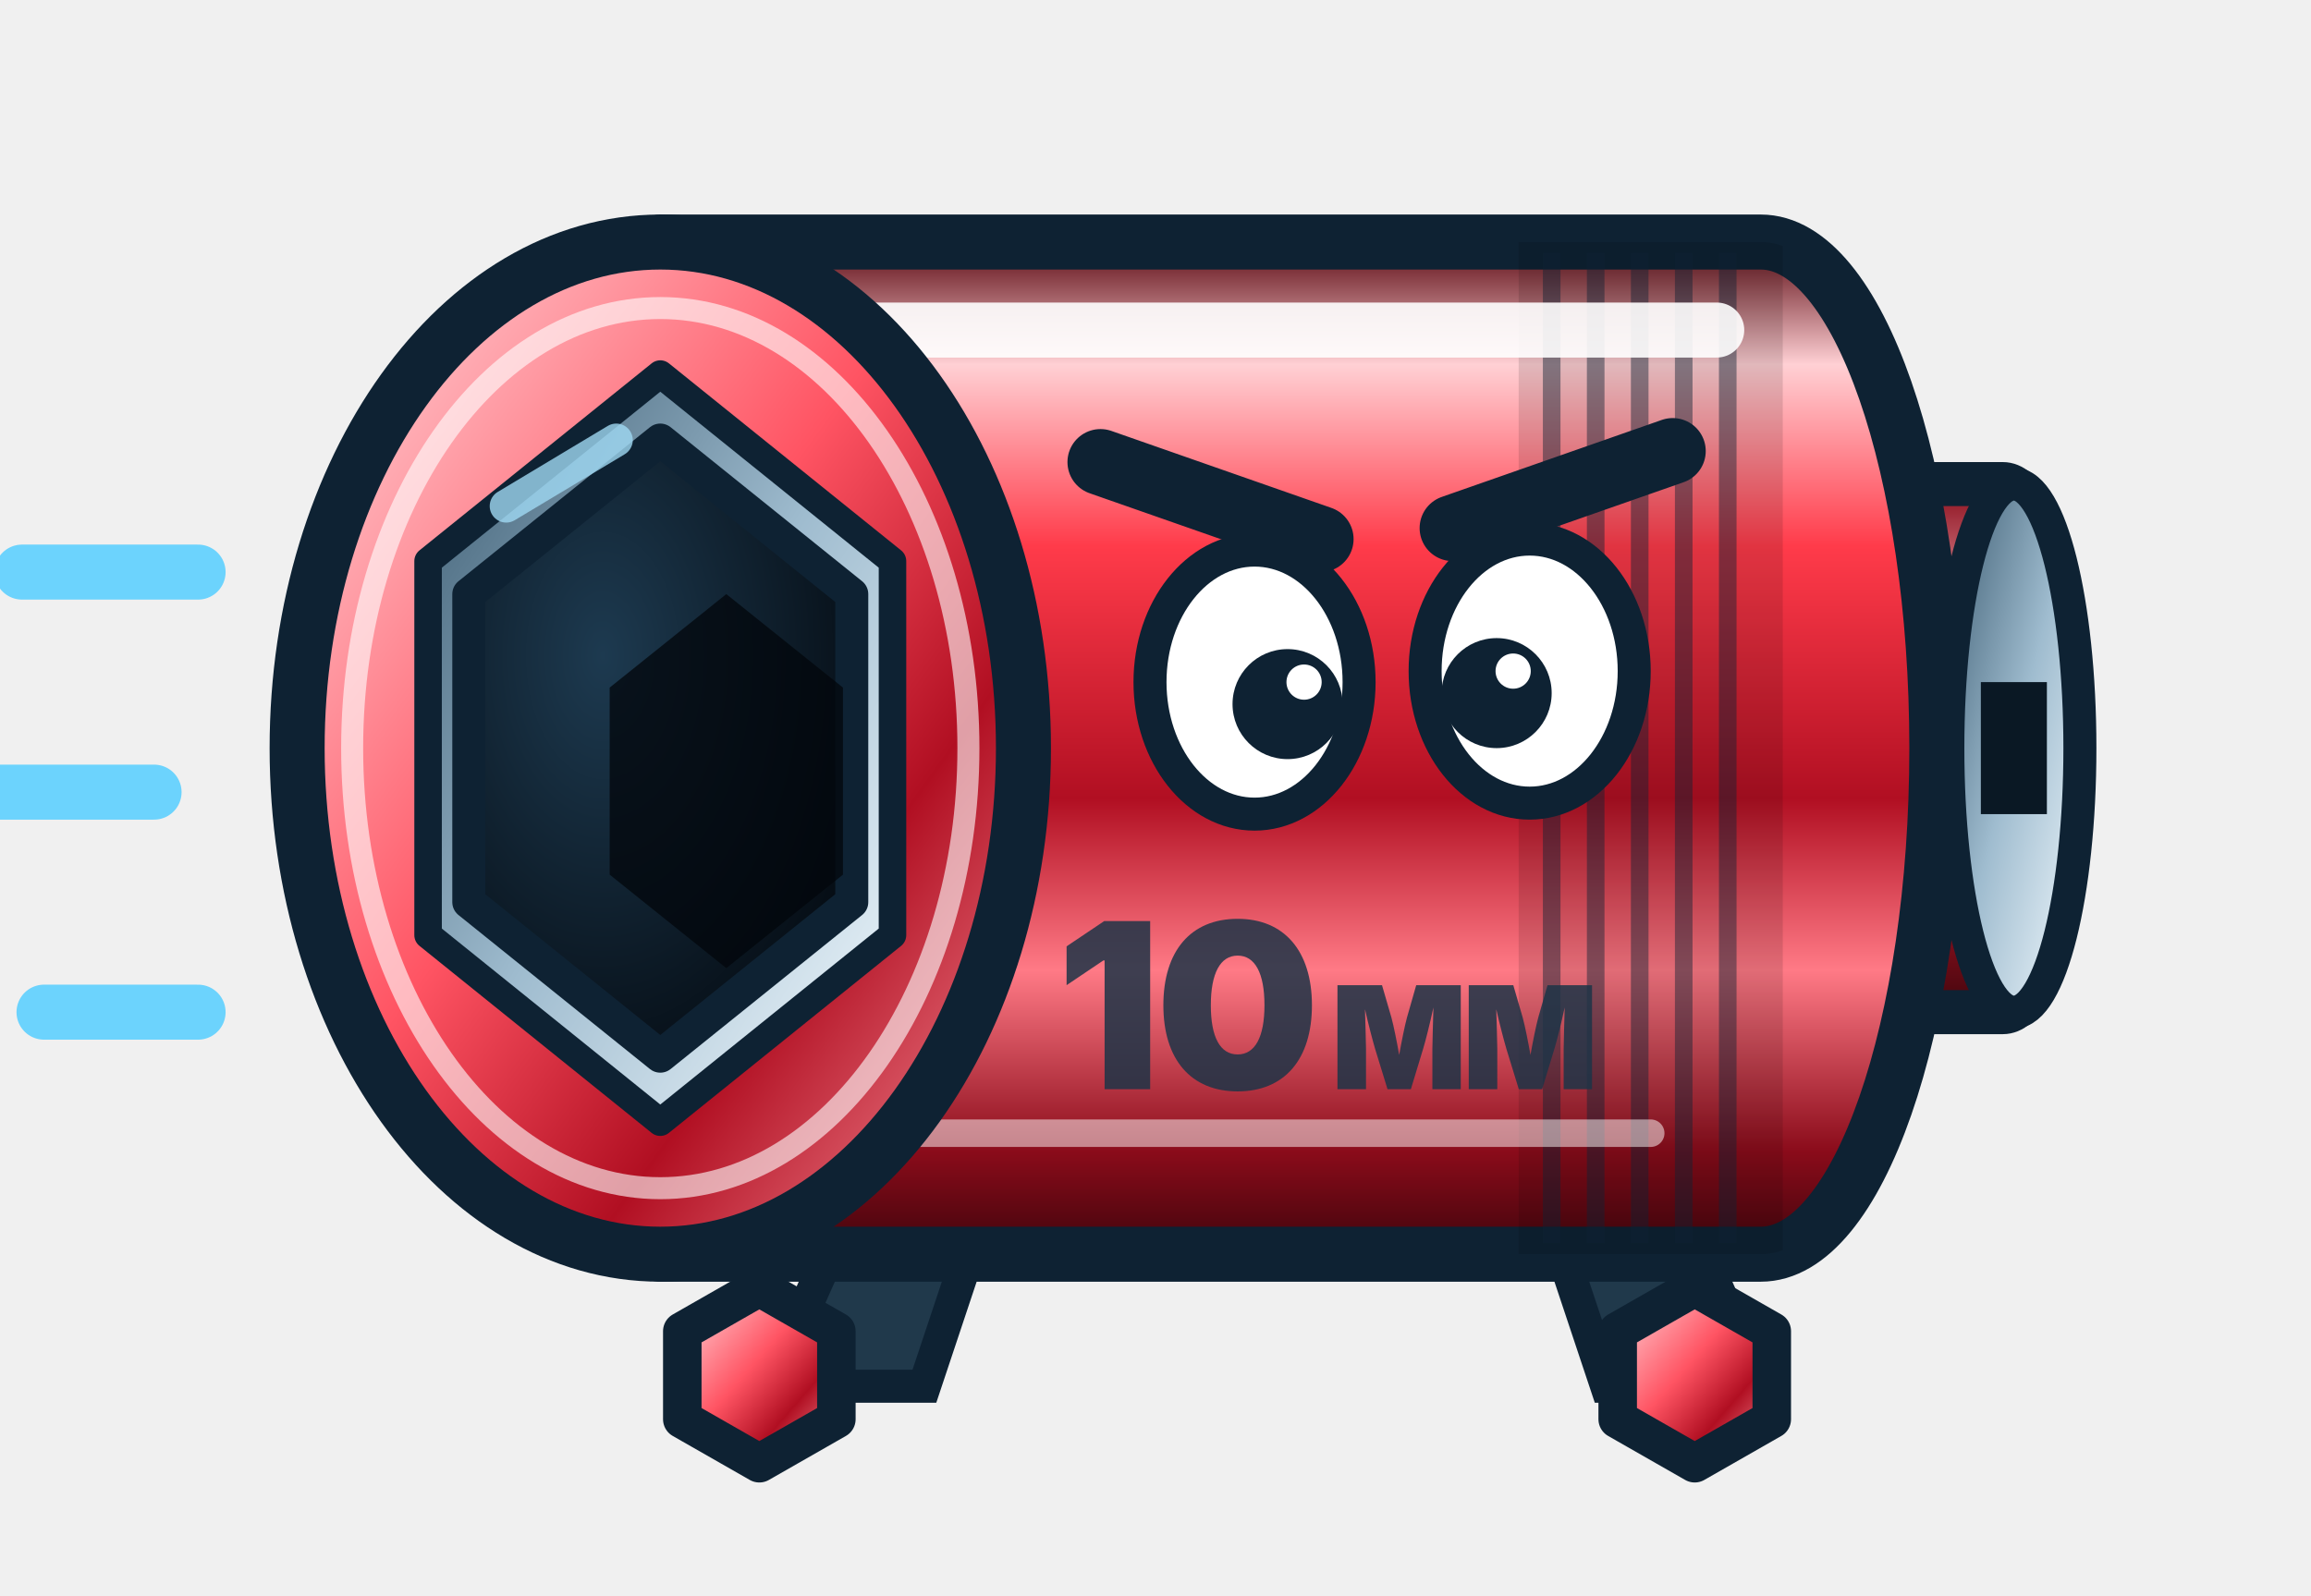
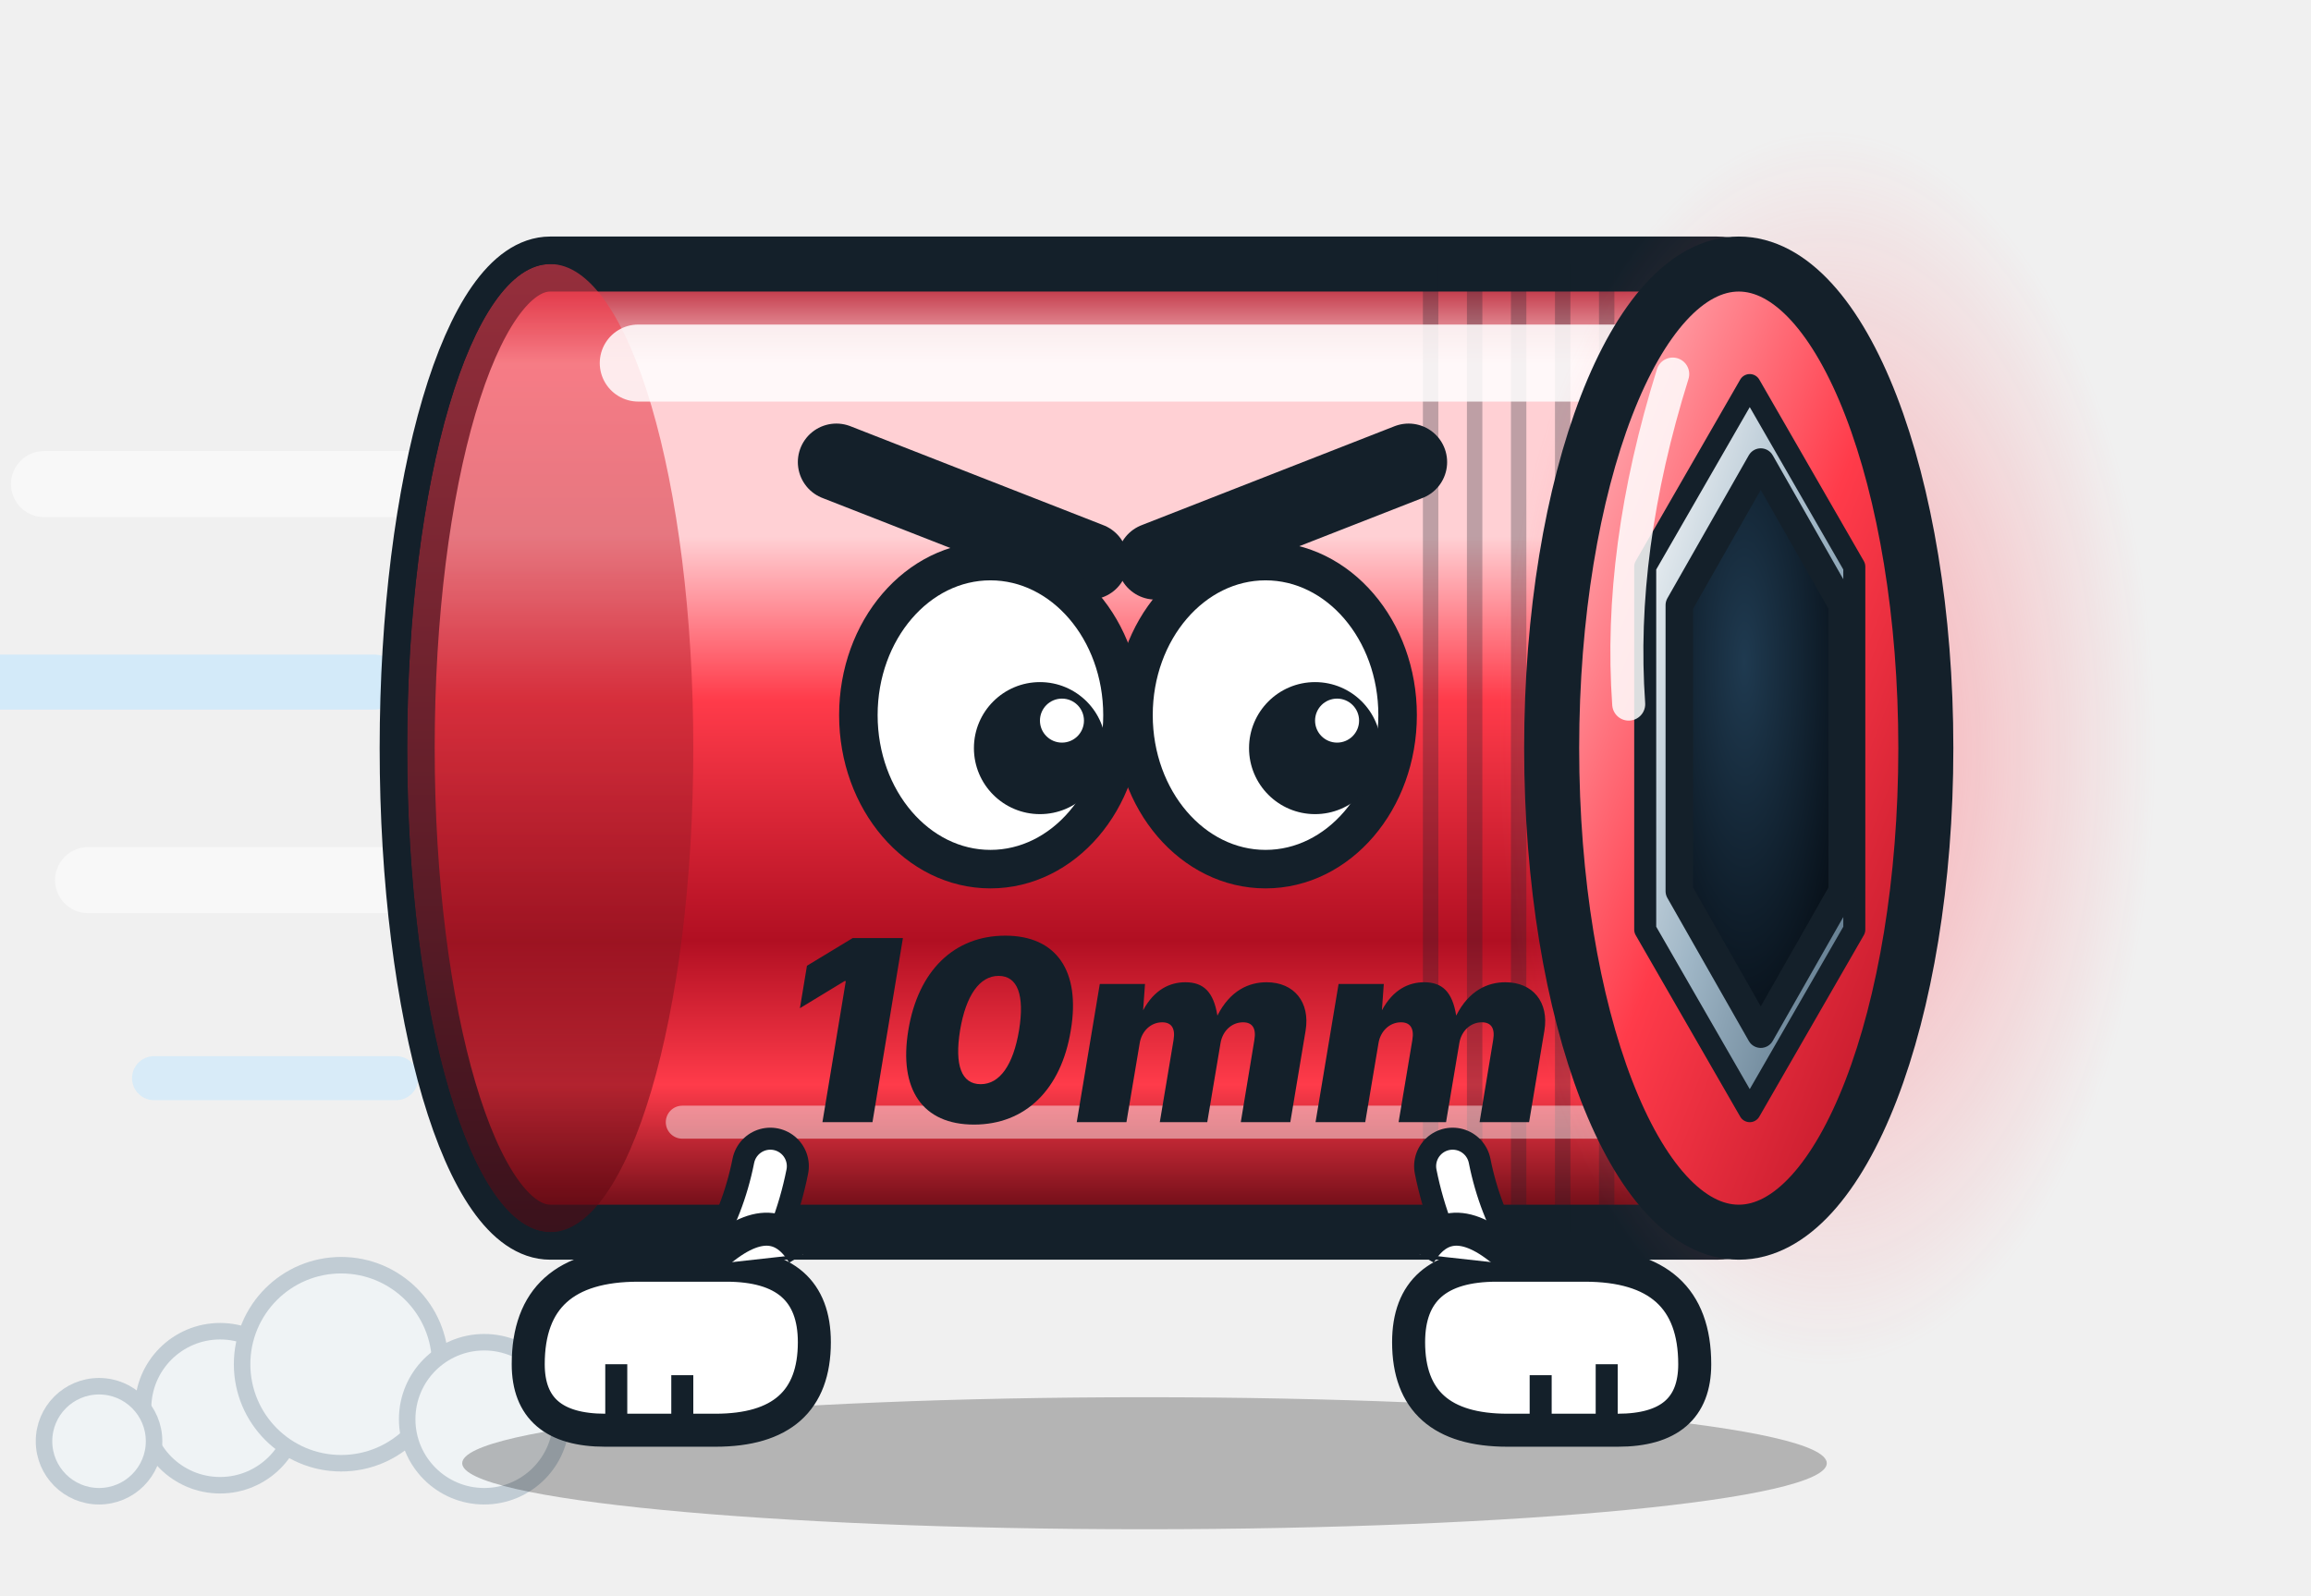
<svg xmlns="http://www.w3.org/2000/svg" viewBox="0 0 210 145">
  <defs>
    <linearGradient id="body" x2="0" y2="1">
-       <stop offset="0" stop-color="#5a0710" />
-       <stop offset="0.12" stop-color="#ffd0d4" />
-       <stop offset="0.3" stop-color="#ff3b4a" />
-       <stop offset="0.55" stop-color="#b10f22" />
-       <stop offset="0.72" stop-color="#ff7a86" />
-       <stop offset="0.9" stop-color="#8a0b1a" />
-       <stop offset="1" stop-color="#40050c" />
+       <stop offset="0" stop-color="#b10f22" />
+       <stop offset="0.1" stop-color="#ffd0d4" />
+       <stop offset="0.28" stop-color="#ffd0d4" />
+       <stop offset="0.45" stop-color="#ff3b4a" />
+       <stop offset="0.7" stop-color="#b10f22" />
+       <stop offset="0.85" stop-color="#ff3b4a" />
+       <stop offset="1" stop-color="#5a0710" />
    </linearGradient>
    <linearGradient id="face" x1="0" y1="0" x2="1" y2="1">
-       <stop offset="0" stop-color="#ffe0e3" />
-       <stop offset="0.45" stop-color="#ff5463" />
-       <stop offset="0.7" stop-color="#b10f22" />
-       <stop offset="1" stop-color="#ff9aa3" />
+       <stop offset="0" stop-color="#ffd0d4" />
+       <stop offset="0.5" stop-color="#ff3b4a" />
+       <stop offset="1" stop-color="#b10f22" />
    </linearGradient>
-     <linearGradient id="bevel" x1="0" y1="0" x2="1" y2="1">
-       <stop stop-color="#3a5a70" />
-       <stop offset=".5" stop-color="#9fbccf" />
-       <stop offset="1" stop-color="#f4fbff" />
+     <linearGradient id="drive" x2="0" y2="1">
+       <stop offset="0" stop-color="#ff3b4a" />
+       <stop offset="1" stop-color="#5a0710" />
    </linearGradient>
-     <radialGradient id="hole" cx=".35" cy=".35" r=".8">
-       <stop stop-color="#1d3a50" />
+     <radialGradient id="hole" cx=".4" cy=".35" r=".8">
+       <stop stop-color="#1f3a50" />
      <stop offset="1" stop-color="#03080e" />
    </radialGradient>
-     <linearGradient id="drive" x2="0" y2="1">
-       <stop offset="0" stop-color="#8a0b1a" />
-       <stop offset="0.3" stop-color="#ffc2c8" />
-       <stop offset="0.7" stop-color="#c41a2d" />
-       <stop offset="1" stop-color="#40050c" />
+     <linearGradient id="bevel" x1="0" y1="0" x2="1" y2="1">
+       <stop stop-color="#ffffff" />
+       <stop offset=".5" stop-color="#9fb6c6" />
+       <stop offset="1" stop-color="#4f6a7e" />
    </linearGradient>
+     <radialGradient id="fglow" cx=".5" cy=".5" r=".5">
+       <stop stop-color="#ff6b78" stop-opacity=".55" />
+       <stop offset="1" stop-color="#ff6b78" stop-opacity="0" />
+     </radialGradient>
    <clipPath id="bodyclip">
-       <path d="M60 22H160A16 46 0 0 1 160 114H60Z" />
+       <path d="M50 24 H156 A16 44 0 0 1 156 112 H50 A13 44 0 0 1 50 24Z" />
    </clipPath>
  </defs>
-   <g stroke="#55ceff" stroke-width="5" stroke-linecap="round" opacity=".85">
-     <path d="M18 52H2M14 72H-2M18 92H4" />
+   <g stroke-linecap="round" fill="none">
+     <path d="M4 44 H40" stroke="#ffffff" stroke-width="6" opacity=".55" />
+     <path d="M0 62 H34" stroke="#bfe6ff" stroke-width="5" opacity=".6" />
+     <path d="M8 80 H38" stroke="#ffffff" stroke-width="6" opacity=".5" />
+     <path d="M14 98 H36" stroke="#bfe6ff" stroke-width="4" opacity=".5" />
  </g>
-   <g fill="#20394b" stroke="#0e2233" stroke-width="3">
-     <path d="M78 108 70 126h14l6-18z" />
-     <path d="M140 108 146 126h14l-8-18z" />
+   <g fill="#eef3f6" stroke="#b9c6cf" stroke-width="1.5" opacity=".85">
+     <circle cx="20" cy="128" r="7" />
+     <circle cx="31" cy="124" r="9" />
+     <circle cx="44" cy="129" r="7" />
+     <circle cx="9" cy="131" r="5" />
  </g>
-   <g stroke="#0e2233" stroke-width="3.5" stroke-linejoin="round" fill="url(#face)">
-     <polygon points="62,121 69,117 76,121 76,129 69,133 62,129" />
-     <polygon points="147,121 154,117 161,121 161,129 154,133 147,129" />
+   <ellipse cx="104" cy="133" rx="62" ry="6" fill="#000" opacity=".25" />
+   <path d="M50 24 H156 A16 44 0 0 1 156 112 H50 A13 44 0 0 1 50 24Z" fill="url(#body)" stroke="#14202a" stroke-width="5" stroke-linejoin="round" />
+   <g clip-path="url(#bodyclip)">
+     <ellipse cx="50" cy="68" rx="13" ry="44" fill="url(#drive)" opacity=".55" />
+     <g stroke="#14202a" stroke-width="1.4" opacity=".28">
+       <path d="M130 24 V112" />
+       <path d="M134 24 V112" />
+       <path d="M138 24 V112" />
+       <path d="M142 24 V112" />
+       <path d="M146 24 V112" />
+     </g>
+     <path d="M58 33 H150" stroke="#fff" stroke-width="7" stroke-linecap="round" opacity=".85" />
+     <path d="M62 102 H146" stroke="#fff" stroke-width="3" stroke-linecap="round" opacity=".45" />
  </g>
-   <path d="M160 44h22a6 24 0 0 1 0 48h-22z" fill="url(#drive)" stroke="#0e2233" stroke-width="4" />
-   <ellipse cx="183" cy="68" rx="6" ry="24" fill="url(#bevel)" stroke="#0e2233" stroke-width="3" />
-   <rect x="180" y="62" width="6" height="12" fill="#0a1824" />
-   <path d="M60 22H160A16 46 0 0 1 160 114H60Z" fill="url(#body)" stroke="#0e2233" stroke-width="5" stroke-linejoin="round" />
-   <g clip-path="url(#bodyclip)">
-     <rect x="138" y="22" width="24" height="92" fill="#000" opacity=".12" />
-     <g stroke="#0e2233" stroke-width="1.6" opacity=".45">
-       <line x1="141" y1="23" x2="141" y2="113" />
-       <line x1="145" y1="23" x2="145" y2="113" />
-       <line x1="149" y1="23" x2="149" y2="113" />
-       <line x1="153" y1="23" x2="153" y2="113" />
-       <line x1="157" y1="23" x2="157" y2="113" />
+   <ellipse cx="166" cy="68" rx="30" ry="56" fill="url(#fglow)" />
+   <ellipse cx="158" cy="68" rx="17" ry="44" fill="url(#face)" stroke="#14202a" stroke-width="5" />
+   <polygon points="159.0,101.0 149.5,84.5 149.5,51.5 159.0,35.0 168.5,51.5 168.5,84.5" fill="url(#bevel)" stroke="#14202a" stroke-width="2" stroke-linejoin="round" />
+   <polygon points="160.0,94.0 152.6,81.0 152.6,55.0 160.0,42.0 167.4,55.0 167.4,81.0" fill="url(#hole)" stroke="#14202a" stroke-width="2.5" stroke-linejoin="round" />
+   <path d="M152 34 Q147 50 148 64" stroke="#fff" stroke-width="3" fill="none" stroke-linecap="round" opacity=".85" />
+   <path d="M76 42 L99 51" stroke="#14202a" stroke-width="7" stroke-linecap="round" />
+   <path d="M128 42 L105 51" stroke="#14202a" stroke-width="7" stroke-linecap="round" />
+   <ellipse cx="90" cy="65" rx="12" ry="14" fill="#fff" stroke="#14202a" stroke-width="3.5" />
+   <ellipse cx="115" cy="65" rx="12" ry="14" fill="#fff" stroke="#14202a" stroke-width="3.5" />
+   <circle cx="94.5" cy="68" r="6" fill="#14202a" />
+   <circle cx="119.5" cy="68" r="6" fill="#14202a" />
+   <circle cx="96.5" cy="65.5" r="2" fill="#fff" />
+   <circle cx="121.5" cy="65.5" r="2" fill="#fff" />
+   <text x="71" y="102" font-family="Inter,Arial,sans-serif" font-size="23" font-style="italic" font-weight="900" fill="#14202a">10mm</text>
+   <g stroke="#14202a" stroke-width="3" stroke-linejoin="round" fill="#ffffff">
+     <g transform="translate(70 112) scale(1 1)">
+       <path d="M0 -6 q-2 10 -10 16" fill="none" stroke="#14202a" stroke-width="7" stroke-linecap="round" />
+       <path d="M0 -6 q-2 10 -10 16" fill="none" stroke="#ffffff" stroke-width="3" stroke-linecap="round" />
+       <path d="M-22 12 q0 -9 10 -9 h8 q8 0 8 7 q0 8 -9 8 h-10 q-7 0 -7 -6z" fill="#ffffff" />
+       <path d="M-6 3 q6 -6 9 -1" fill="#ffffff" />
+       <path d="M-14 18 v-6 M-8 18 v-5" stroke-width="2" />
    </g>
-     <path d="M74 30H156" stroke="#fff" stroke-width="5" stroke-linecap="round" opacity=".9" />
-     <path d="M74 103H150" stroke="#fff" stroke-width="2.5" stroke-linecap="round" opacity=".5" />
+     <g transform="translate(132 112) scale(-1 1)">
+       <path d="M0 -6 q-2 10 -10 16" fill="none" stroke="#14202a" stroke-width="7" stroke-linecap="round" />
+       <path d="M0 -6 q-2 10 -10 16" fill="none" stroke="#ffffff" stroke-width="3" stroke-linecap="round" />
+       <path d="M-22 12 q0 -9 10 -9 h8 q8 0 8 7 q0 8 -9 8 h-10 q-7 0 -7 -6z" fill="#ffffff" />
+       <path d="M-6 3 q6 -6 9 -1" fill="#ffffff" />
+       <path d="M-14 18 v-6 M-8 18 v-5" stroke-width="2" />
+     </g>
  </g>
-   <ellipse cx="60" cy="68" rx="33" ry="46" fill="url(#face)" stroke="#0e2233" stroke-width="5" />
-   <ellipse cx="60" cy="68" rx="28" ry="40" fill="none" stroke="#ffffff" stroke-width="2" opacity=".6" />
-   <polygon points="60.0,102.0 38.9,85.0 38.9,51.0 60.0,34.0 81.1,51.0 81.1,85.0" fill="url(#bevel)" stroke="#0e2233" stroke-width="2.5" stroke-linejoin="round" />
-   <polygon points="60.0,96.0 42.6,82.0 42.6,54.0 60.0,40.0 77.4,54.0 77.4,82.0" fill="url(#hole)" stroke="#0e2233" stroke-width="3" stroke-linejoin="round" />
-   <polygon points="66.0,88.0 55.4,79.5 55.4,62.5 66.0,54.0 76.6,62.5 76.6,79.5" fill="#02060b" opacity=".75" />
-   <path d="M46 46L56 40" stroke="#9fd8f2" stroke-width="3" stroke-linecap="round" opacity=".8" />
-   <path d="M100 42 120 49M152 41 132 48" stroke="#0e2233" stroke-width="6" stroke-linecap="round" />
-   <ellipse cx="114" cy="62" rx="9.5" ry="12" fill="#fff" stroke="#0e2233" stroke-width="3" />
-   <ellipse cx="139" cy="61" rx="9.5" ry="12" fill="#fff" stroke="#0e2233" stroke-width="3" />
-   <circle cx="117" cy="64" r="5" fill="#0e2233" />
-   <circle cx="136" cy="63" r="5" fill="#0e2233" />
-   <circle cx="118.5" cy="62" r="1.6" fill="#fff" />
-   <circle cx="137.5" cy="61" r="1.6" fill="#fff" />
-   <text x="96" y="99" font-family="Inter,Arial,sans-serif" font-size="21" font-weight="900" fill="#1c3447" opacity=".85" letter-spacing="-.5">10<tspan font-size="13" dx="1">MM</tspan>
-   </text>
</svg>
